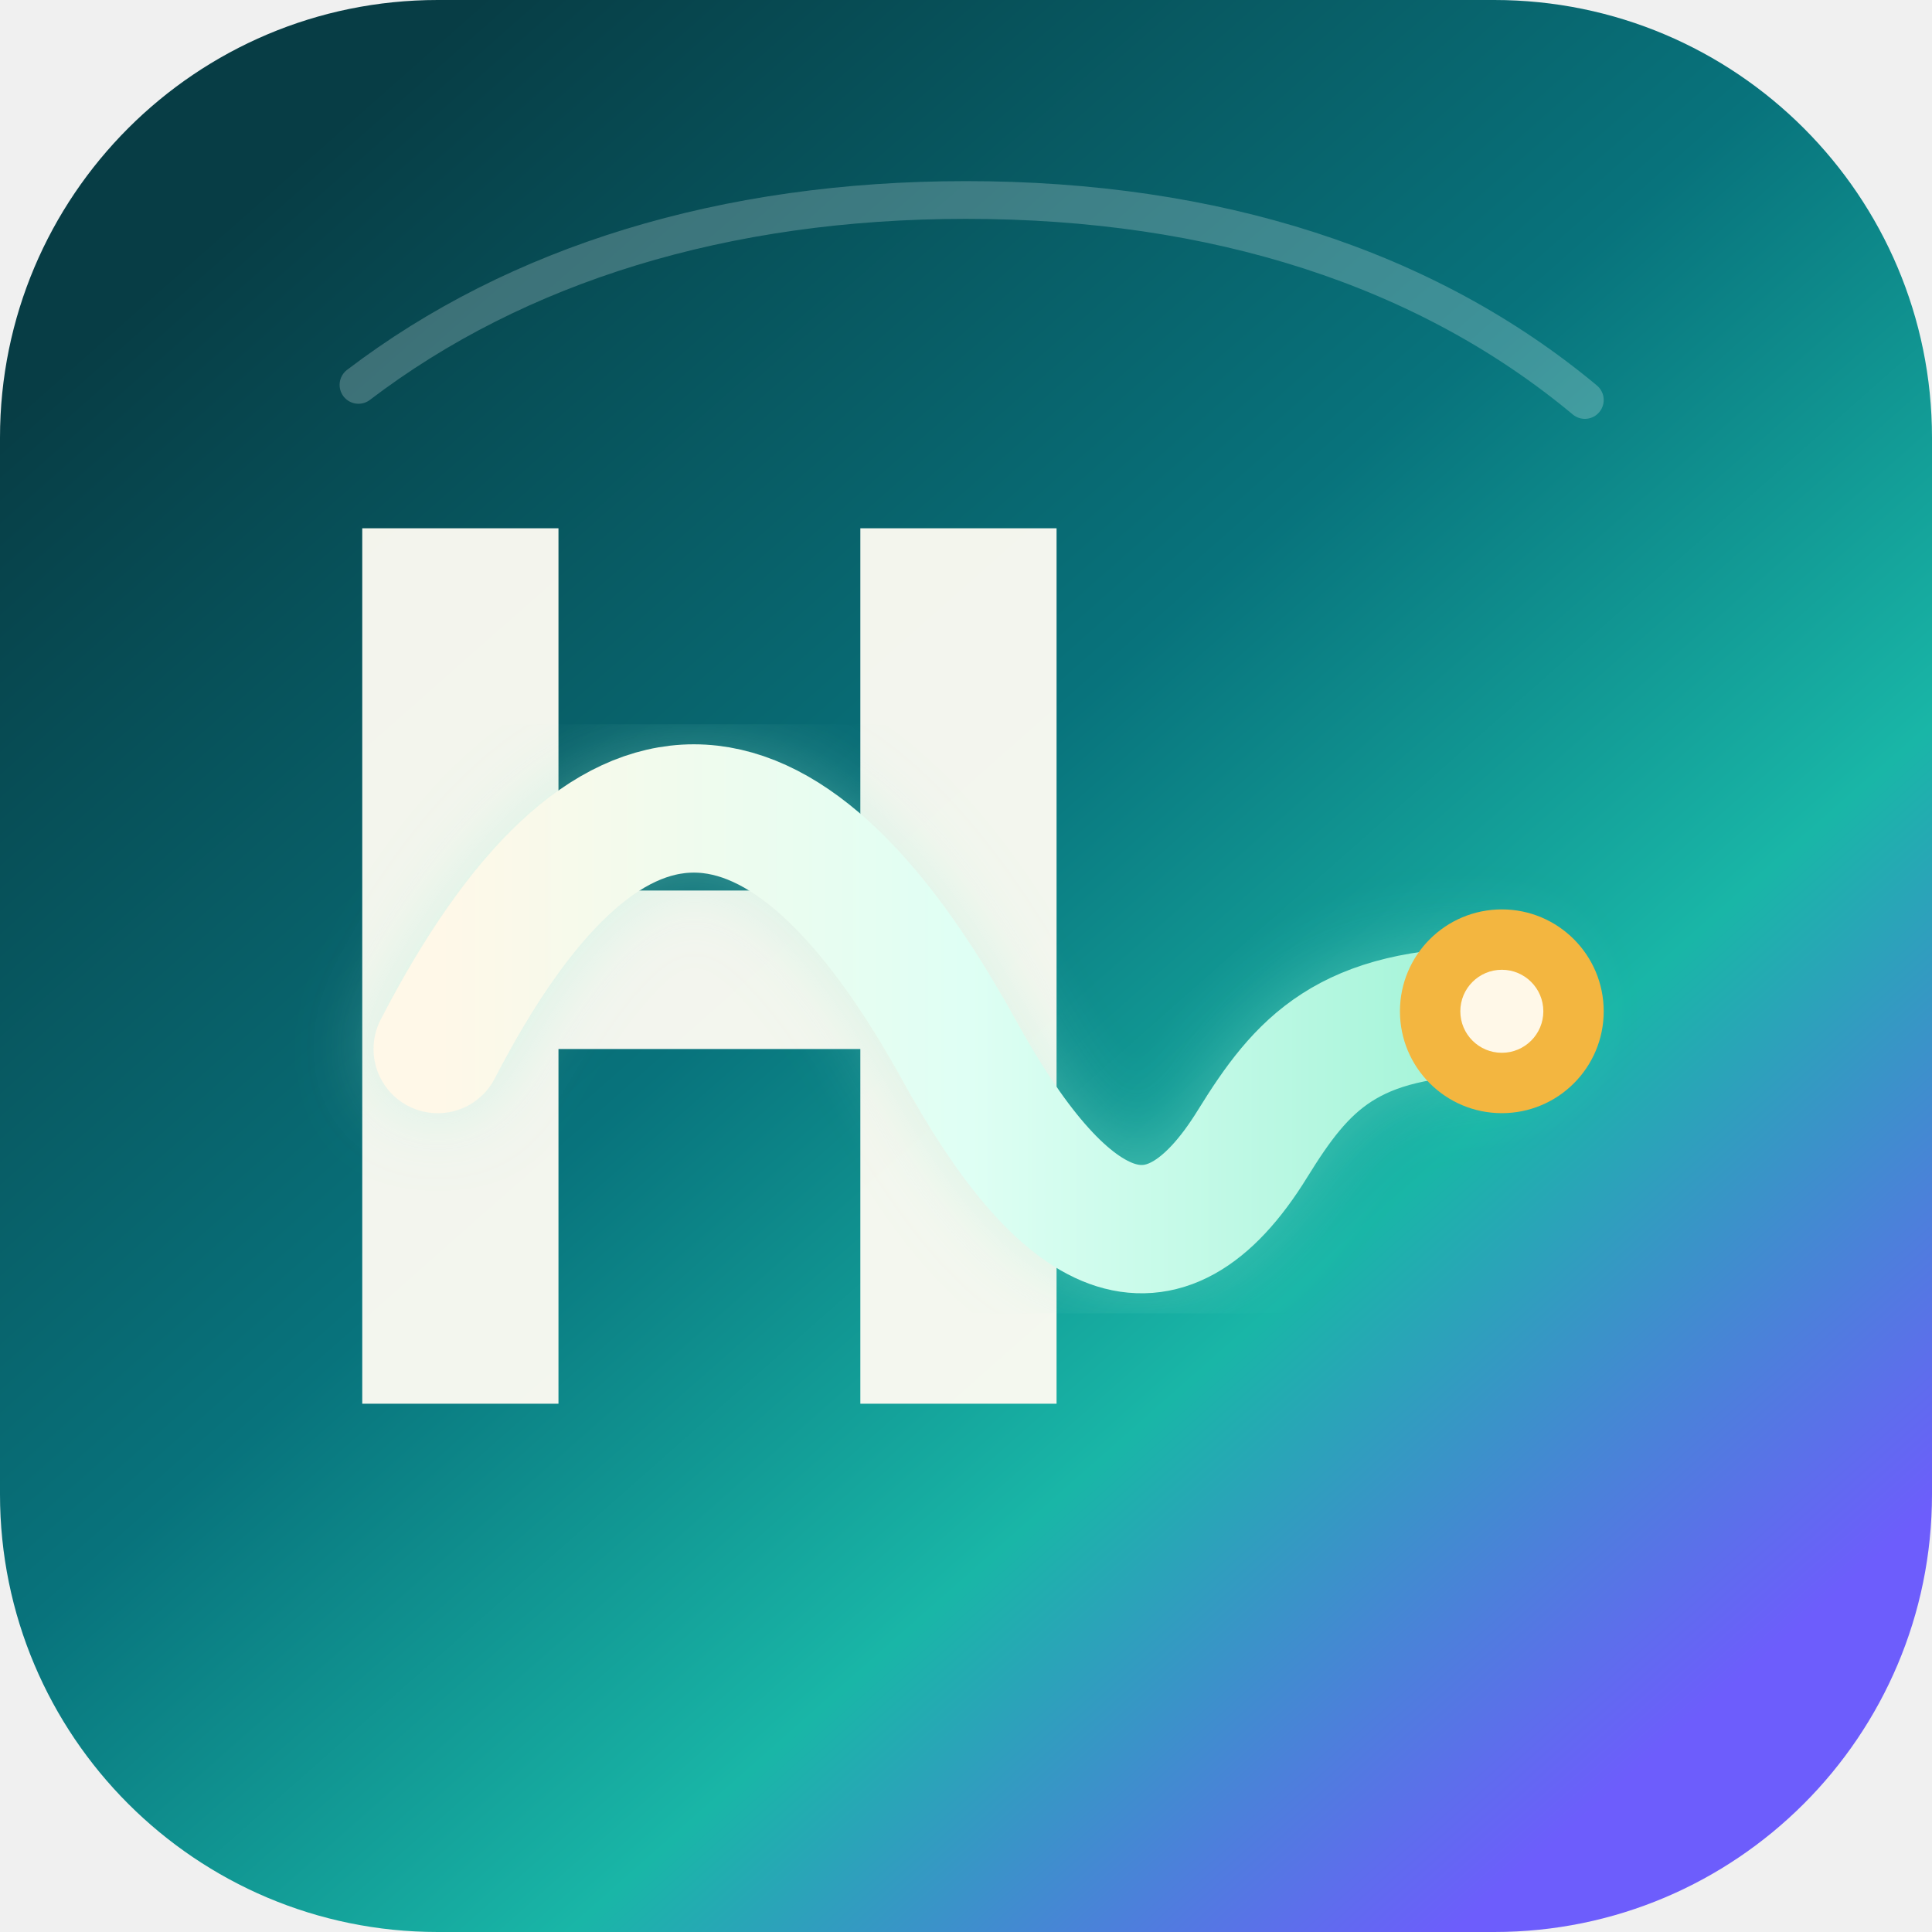
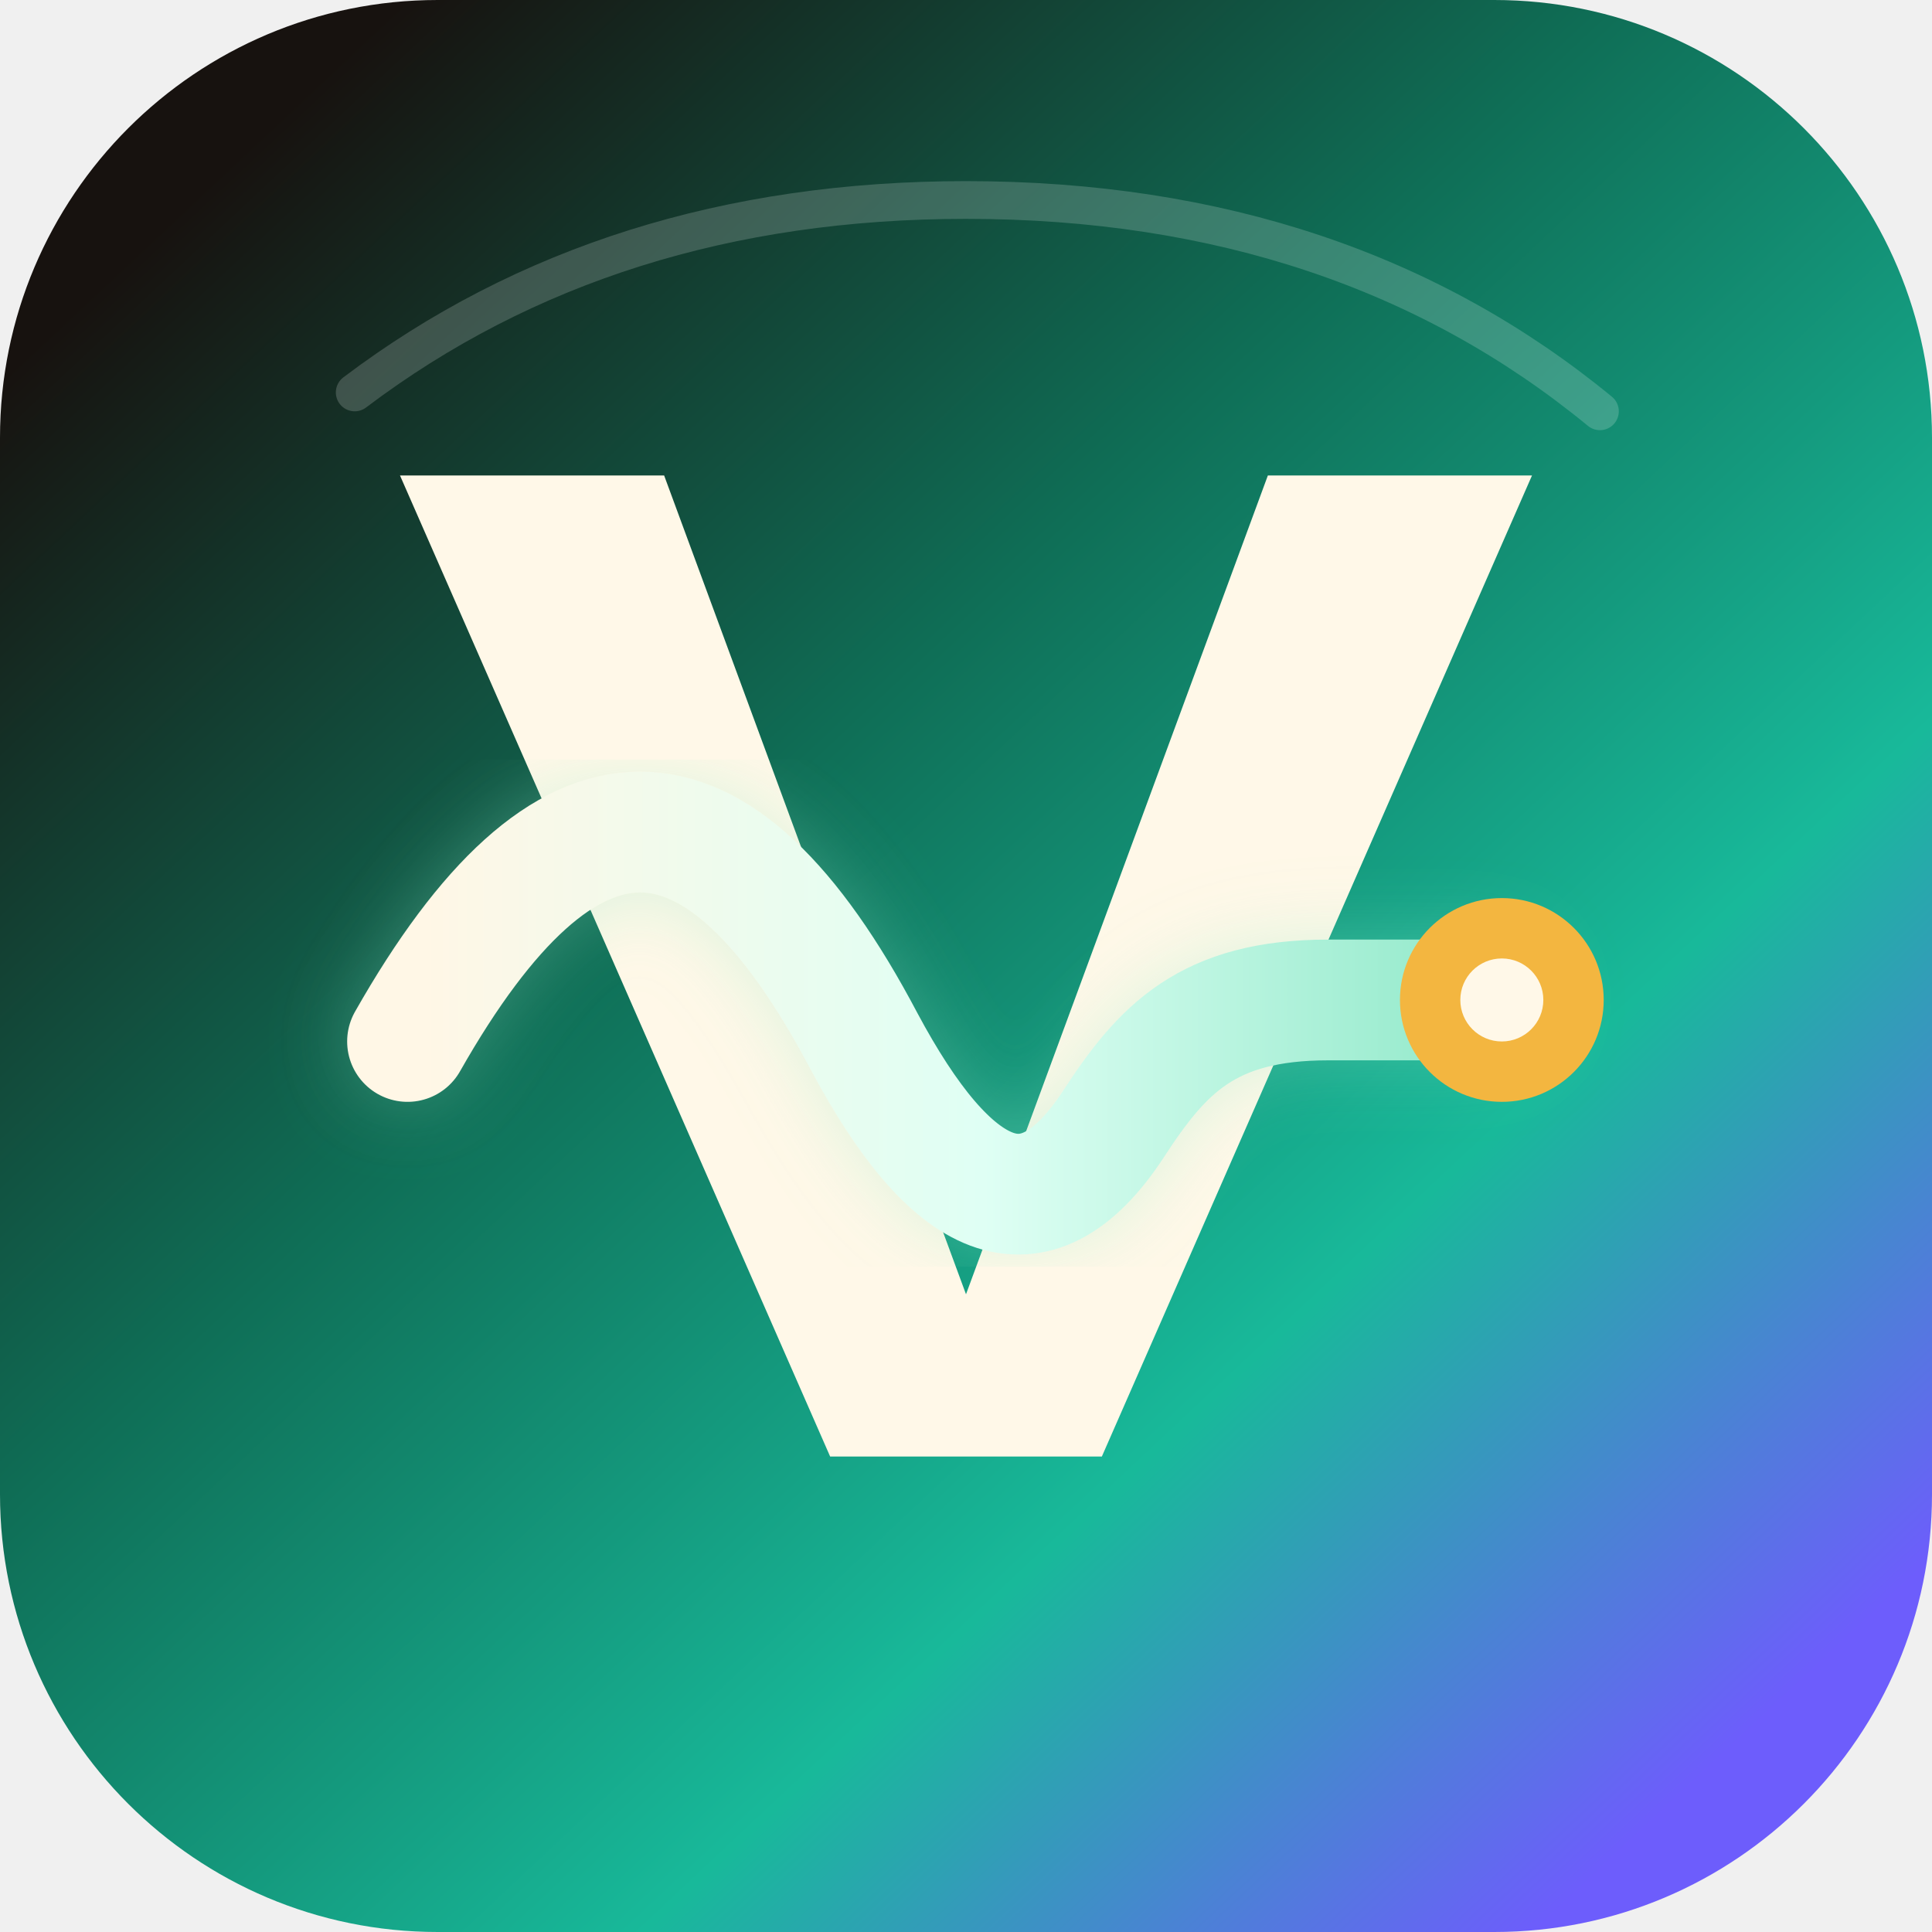
<svg xmlns="http://www.w3.org/2000/svg" viewBox="0 0 512 512" role="img" aria-labelledby="title desc">
  <defs>
-     <linearGradient id="bg" x1="72" y1="48" x2="440" y2="464" gradientUnits="userSpaceOnUse">
-       <stop offset="0" stop-color="#073D45" />
-       <stop offset=".44" stop-color="#08737C" />
-       <stop offset=".72" stop-color="#19B6A7" />
+     <linearGradient id="bg" x1="58" y1="46" x2="454" y2="468" gradientUnits="userSpaceOnUse">
+       <stop offset="0" stop-color="#17120F" />
+       <stop offset=".38" stop-color="#0F6E56" />
+       <stop offset=".72" stop-color="#18B99A" />
      <stop offset="1" stop-color="#6D5DFC" />
    </linearGradient>
-     <linearGradient id="signal" x1="116" y1="262" x2="396" y2="262" gradientUnits="userSpaceOnUse">
-       <stop offset="0" stop-color="#FFF8E8" />
-       <stop offset=".5" stop-color="#DFFFF4" />
-       <stop offset="1" stop-color="#9FF3D6" />
+     <linearGradient id="pulse" x1="112" y1="270" x2="398" y2="270" gradientUnits="userSpaceOnUse">
+       <stop offset="0" stop-color="#FFF7E6" />
+       <stop offset=".52" stop-color="#DFFFF4" />
+       <stop offset="1" stop-color="#8EE8C8" />
    </linearGradient>
    <filter id="glow" x="-20%" y="-20%" width="140%" height="140%" color-interpolation-filters="sRGB">
-       <feDropShadow dx="0" dy="18" stdDeviation="18" flood-color="#022B30" flood-opacity=".28" />
-       <feDropShadow dx="0" dy="0" stdDeviation="10" flood-color="#9FF3D6" flood-opacity=".34" />
+       <feDropShadow dx="0" dy="18" stdDeviation="20" flood-color="#08261F" flood-opacity=".3" />
+       <feDropShadow dx="0" dy="0" stdDeviation="10" flood-color="#8EE8C8" flood-opacity=".32" />
    </filter>
  </defs>
  <rect width="512" height="512" rx="116" fill="url(#bg)" />
-   <path d="M96 372V140h52v96h80v-96h52v232h-52v-94h-80v94H96Z" fill="#FDFBF3" opacity=".96" />
-   <path d="M116 278c44-85 91-85 138 0 28 51 54 64 78 25 13-21 25-35 64-35" fill="none" stroke="url(#signal)" stroke-width="34" stroke-linecap="round" stroke-linejoin="round" filter="url(#glow)" />
-   <circle cx="398" cy="268" r="27" fill="#F3B640" />
-   <circle cx="398" cy="268" r="11" fill="#FFF8E8" />
-   <path d="M95 102c42-32 97-49 161-49 66 0 122 18 164 53" fill="none" stroke="#FFFFFF" stroke-width="10" stroke-linecap="round" opacity=".22" />
+   <path d="M106 126h70l80 217 80-217h70L292 386h-72L106 126Z" fill="#FFF8E8" />
+   <path d="M108 276c42-74 82-74 121 0 23 43 45 54 66 22 13-20 25-33 57-33h42" fill="none" stroke="url(#pulse)" stroke-width="32" stroke-linecap="round" stroke-linejoin="round" filter="url(#glow)" />
+   <circle cx="398" cy="265" r="27" fill="#F3B640" />
+   <circle cx="398" cy="265" r="11" fill="#FFF8E8" />
+   <path d="M94 104c45-34 99-51 162-51 67 0 123 19 168 56" fill="none" stroke="#FFFFFF" stroke-width="10" stroke-linecap="round" opacity=".18" />
</svg>
